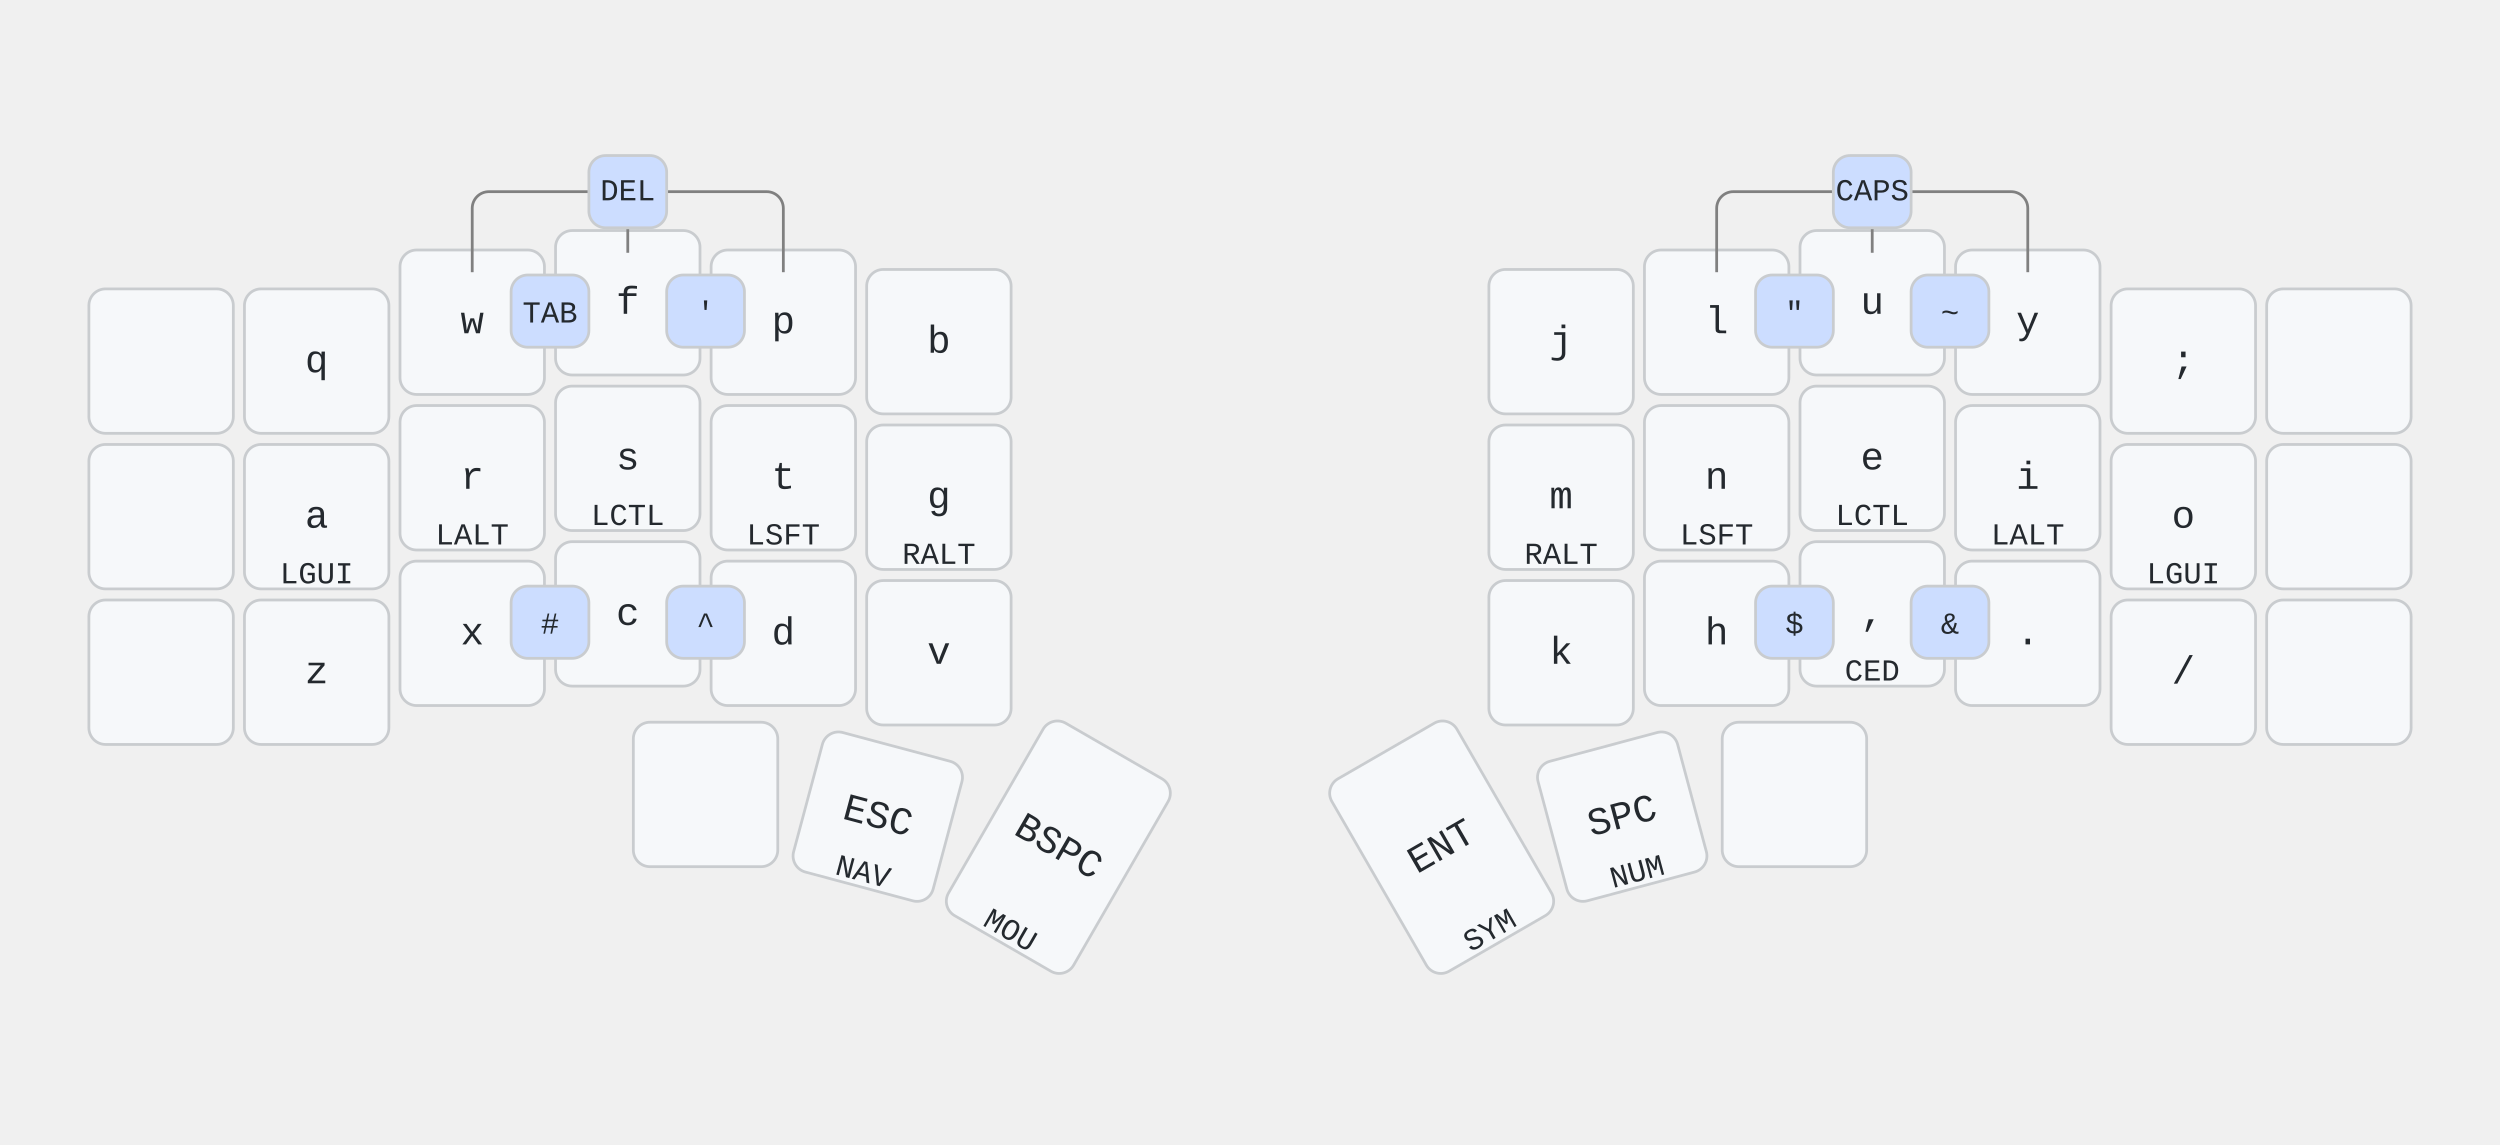
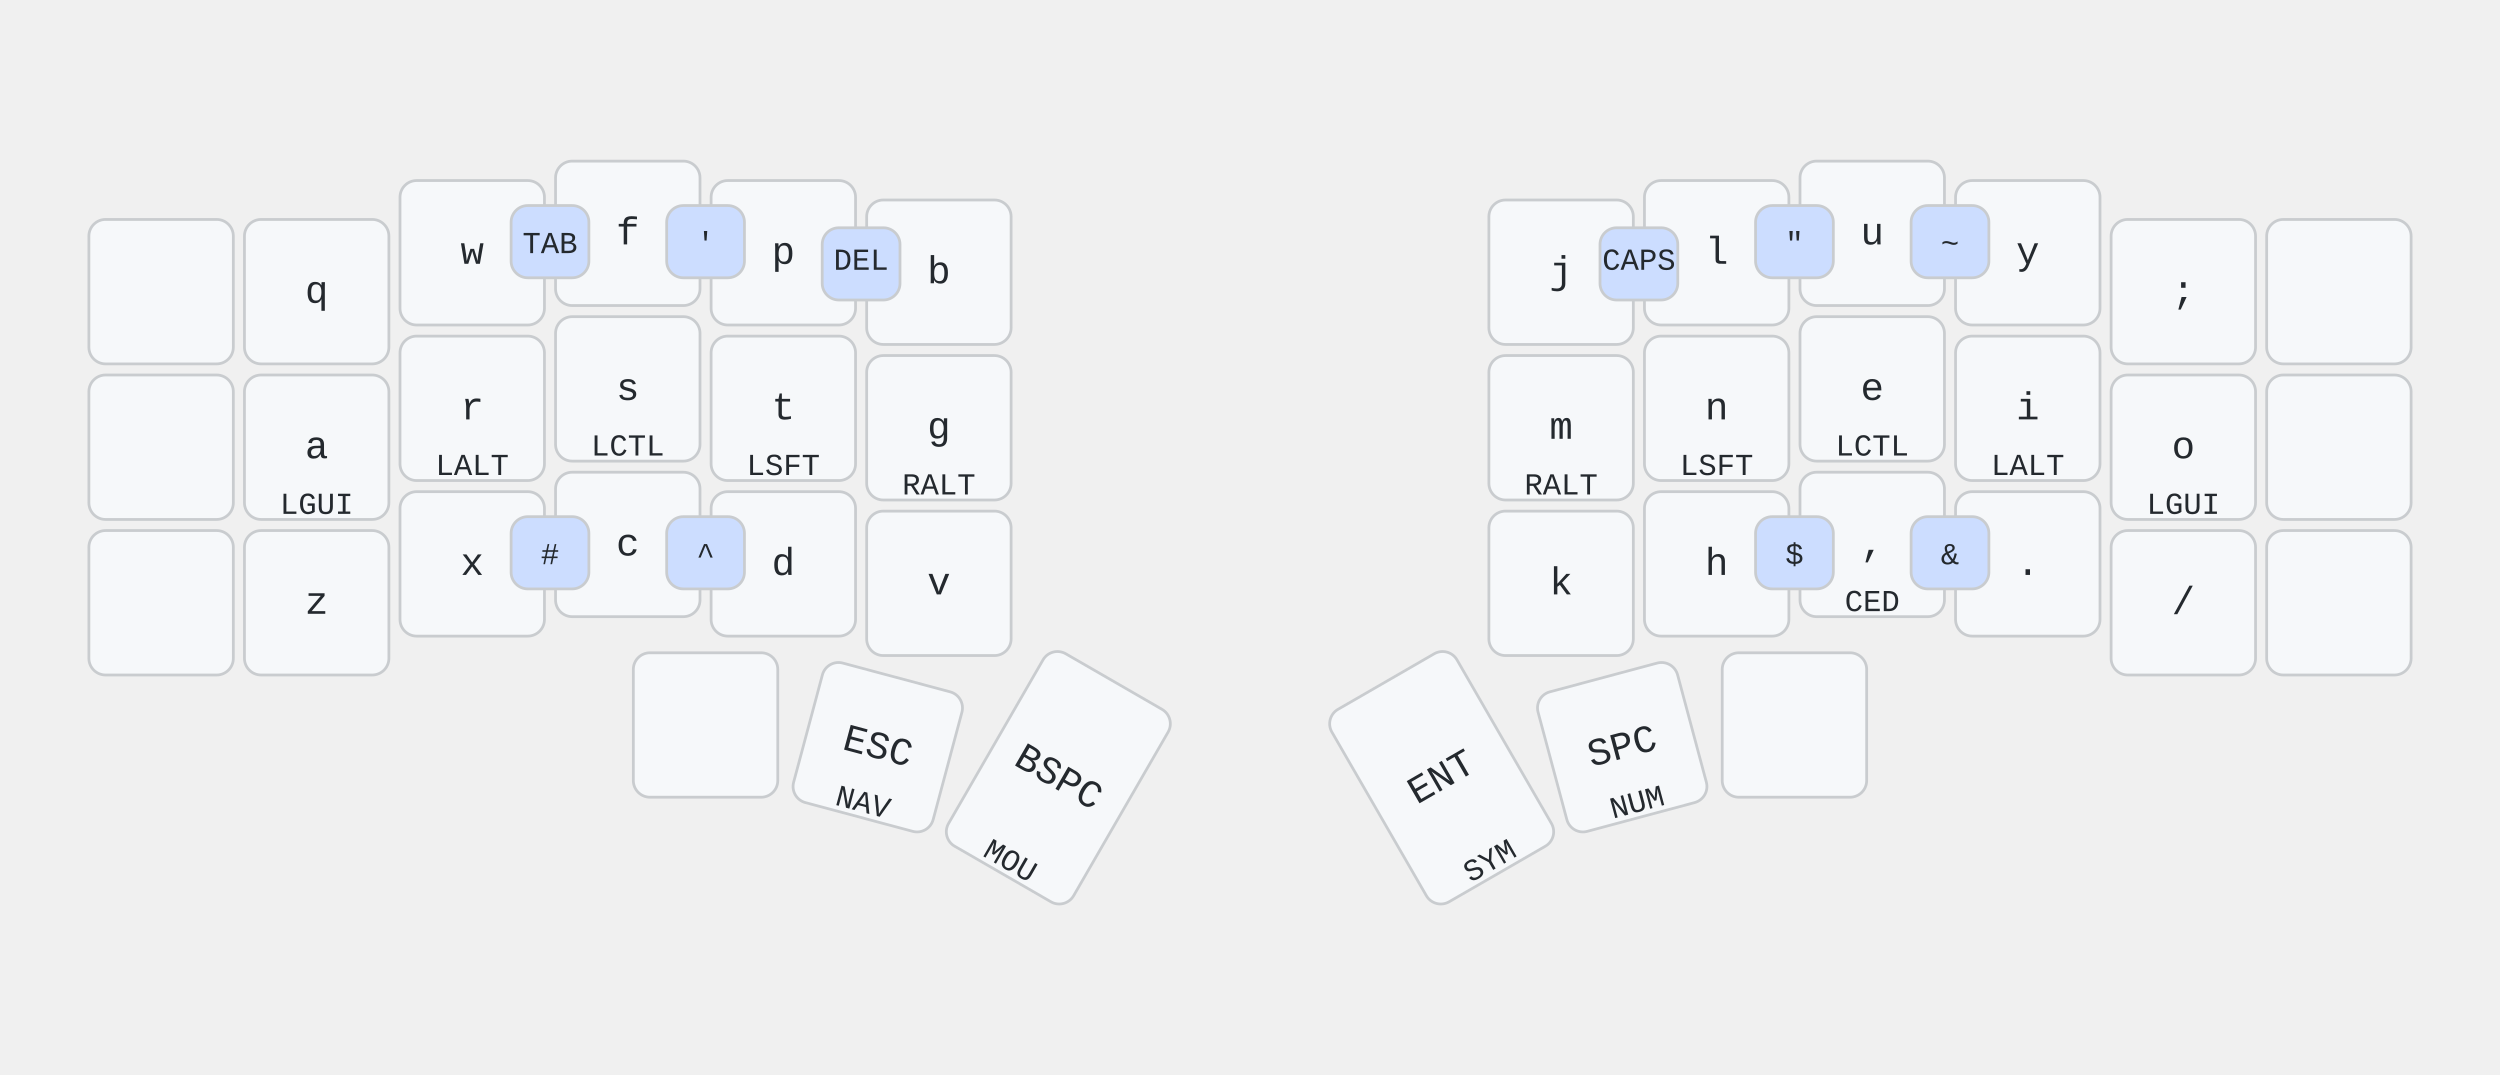
- <svg xmlns="http://www.w3.org/2000/svg" width="900" height="412" viewBox="0 0 900 412" class="keymap">
+ <svg xmlns="http://www.w3.org/2000/svg" width="900" height="387" viewBox="0 0 900 387" class="keymap">
  <style>/* inherit to force styles through use tags */
svg path {
    fill: inherit;
}

/* font and background color specifications */
svg.keymap {
    font-family: SFMono-Regular,Consolas,Liberation Mono,Menlo,monospace;
    font-size: 14px;
    font-kerning: normal;
    text-rendering: optimizeLegibility;
    fill: #24292e;
}

/* default key styling */
rect.key {
    fill: #f6f8fa;
}

rect.key, rect.combo {
    stroke: #c9cccf;
    stroke-width: 1;
}

/* default key side styling, only used is draw_key_sides is set */
rect.side {
    filter: brightness(90%);
}

/* color accent for combo boxes */
rect.combo, rect.combo-separate {
    fill: #cdf;
}

/* color accent for held keys */
rect.held, rect.combo.held {
    fill: #fdd;
}

/* color accent for ghost (optional) keys */
rect.ghost, rect.combo.ghost {
    stroke-dasharray: 4, 4;
    stroke-width: 2;
}

text {
    text-anchor: middle;
    dominant-baseline: middle;
}

/* styling for layer labels */
text.label {
    font-weight: bold;
    text-anchor: start;
    stroke: white;
    stroke-width: 4;
    paint-order: stroke;
}

/* styling for optional footer */
text.footer {
    text-anchor: end;
    dominant-baseline: auto;
    stroke: white;
    stroke-width: 4;
    paint-order: stroke;
}

/* styling for combo tap, and key non-tap label text */
text.combo, text.hold, text.shifted, text.left, text.right {
    font-size: 11px;
}

text.hold {
    text-anchor: middle;
    dominant-baseline: auto;
}

text.shifted {
    text-anchor: middle;
    dominant-baseline: hanging;
}

text.left {
    text-anchor: start;
}

text.right {
    text-anchor: end;
}

text.layer-activator {
    text-decoration: underline;
}

/* styling for hold/shifted label text in combo box */
text.combo.hold, text.combo.shifted, text.combo.left, text.combo.right {
    font-size: 8px;
}

/* lighter symbol for transparent keys */
text.trans {
    fill: #7b7e81;
}

/* styling for combo dendrons */
path.combo {
    stroke-width: 1;
    stroke: gray;
    fill: none;
}

/* Start Tabler Icons Cleanup */
/* cannot use height/width with glyphs */
.icon-tabler &gt; path {
    fill: inherit;
    stroke: inherit;
    stroke-width: 2;
}
/* hide tabler's default box */
.icon-tabler &gt; path[stroke="none"][fill="none"] {
    visibility: hidden;
}
/* End Tabler Icons Cleanup */
</style>
  <g transform="translate(30, 0)" class="layer-BASE">
-     <g transform="translate(0, 81)">
+     <g transform="translate(0, 56)">
      <g transform="translate(28, 49)" class="key keypos-0">
        <rect rx="6" ry="6" x="-26" y="-26" width="52" height="52" class="key" />
      </g>
      <g transform="translate(84, 49)" class="key keypos-1">
        <rect rx="6" ry="6" x="-26" y="-26" width="52" height="52" class="key" />
        <text x="0" y="0" class="key tap">q</text>
      </g>
      <g transform="translate(140, 35)" class="key keypos-2">
        <rect rx="6" ry="6" x="-26" y="-26" width="52" height="52" class="key" />
        <text x="0" y="0" class="key tap">w</text>
      </g>
      <g transform="translate(196, 28)" class="key keypos-3">
        <rect rx="6" ry="6" x="-26" y="-26" width="52" height="52" class="key" />
        <text x="0" y="0" class="key tap">f</text>
      </g>
      <g transform="translate(252, 35)" class="key keypos-4">
        <rect rx="6" ry="6" x="-26" y="-26" width="52" height="52" class="key" />
        <text x="0" y="0" class="key tap">p</text>
      </g>
      <g transform="translate(308, 42)" class="key keypos-5">
        <rect rx="6" ry="6" x="-26" y="-26" width="52" height="52" class="key" />
        <text x="0" y="0" class="key tap">b</text>
      </g>
      <g transform="translate(532, 42)" class="key keypos-6">
        <rect rx="6" ry="6" x="-26" y="-26" width="52" height="52" class="key" />
        <text x="0" y="0" class="key tap">j</text>
      </g>
      <g transform="translate(588, 35)" class="key keypos-7">
        <rect rx="6" ry="6" x="-26" y="-26" width="52" height="52" class="key" />
        <text x="0" y="0" class="key tap">l</text>
      </g>
      <g transform="translate(644, 28)" class="key keypos-8">
        <rect rx="6" ry="6" x="-26" y="-26" width="52" height="52" class="key" />
        <text x="0" y="0" class="key tap">u</text>
      </g>
      <g transform="translate(700, 35)" class="key keypos-9">
        <rect rx="6" ry="6" x="-26" y="-26" width="52" height="52" class="key" />
        <text x="0" y="0" class="key tap">y</text>
      </g>
      <g transform="translate(756, 49)" class="key keypos-10">
        <rect rx="6" ry="6" x="-26" y="-26" width="52" height="52" class="key" />
        <text x="0" y="0" class="key tap">;</text>
      </g>
      <g transform="translate(812, 49)" class="key keypos-11">
        <rect rx="6" ry="6" x="-26" y="-26" width="52" height="52" class="key" />
      </g>
      <g transform="translate(28, 105)" class="key keypos-12">
        <rect rx="6" ry="6" x="-26" y="-26" width="52" height="52" class="key" />
      </g>
      <g transform="translate(84, 105)" class="key keypos-13">
        <rect rx="6" ry="6" x="-26" y="-26" width="52" height="52" class="key" />
        <text x="0" y="0" class="key tap">a</text>
        <text x="0" y="24" class="key hold">LGUI</text>
      </g>
      <g transform="translate(140, 91)" class="key keypos-14">
        <rect rx="6" ry="6" x="-26" y="-26" width="52" height="52" class="key" />
        <text x="0" y="0" class="key tap">r</text>
        <text x="0" y="24" class="key hold">LALT</text>
      </g>
      <g transform="translate(196, 84)" class="key keypos-15">
        <rect rx="6" ry="6" x="-26" y="-26" width="52" height="52" class="key" />
        <text x="0" y="0" class="key tap">s</text>
        <text x="0" y="24" class="key hold">LCTL</text>
      </g>
      <g transform="translate(252, 91)" class="key keypos-16">
        <rect rx="6" ry="6" x="-26" y="-26" width="52" height="52" class="key" />
        <text x="0" y="0" class="key tap">t</text>
        <text x="0" y="24" class="key hold">LSFT</text>
      </g>
      <g transform="translate(308, 98)" class="key keypos-17">
        <rect rx="6" ry="6" x="-26" y="-26" width="52" height="52" class="key" />
        <text x="0" y="0" class="key tap">g</text>
        <text x="0" y="24" class="key hold">RALT</text>
      </g>
      <g transform="translate(532, 98)" class="key keypos-18">
        <rect rx="6" ry="6" x="-26" y="-26" width="52" height="52" class="key" />
        <text x="0" y="0" class="key tap">m</text>
        <text x="0" y="24" class="key hold">RALT</text>
      </g>
      <g transform="translate(588, 91)" class="key keypos-19">
        <rect rx="6" ry="6" x="-26" y="-26" width="52" height="52" class="key" />
        <text x="0" y="0" class="key tap">n</text>
        <text x="0" y="24" class="key hold">LSFT</text>
      </g>
      <g transform="translate(644, 84)" class="key keypos-20">
        <rect rx="6" ry="6" x="-26" y="-26" width="52" height="52" class="key" />
        <text x="0" y="0" class="key tap">e</text>
        <text x="0" y="24" class="key hold">LCTL</text>
      </g>
      <g transform="translate(700, 91)" class="key keypos-21">
        <rect rx="6" ry="6" x="-26" y="-26" width="52" height="52" class="key" />
        <text x="0" y="0" class="key tap">i</text>
        <text x="0" y="24" class="key hold">LALT</text>
      </g>
      <g transform="translate(756, 105)" class="key keypos-22">
        <rect rx="6" ry="6" x="-26" y="-26" width="52" height="52" class="key" />
        <text x="0" y="0" class="key tap">o</text>
        <text x="0" y="24" class="key hold">LGUI</text>
      </g>
      <g transform="translate(812, 105)" class="key keypos-23">
        <rect rx="6" ry="6" x="-26" y="-26" width="52" height="52" class="key" />
      </g>
      <g transform="translate(28, 161)" class="key keypos-24">
        <rect rx="6" ry="6" x="-26" y="-26" width="52" height="52" class="key" />
      </g>
      <g transform="translate(84, 161)" class="key keypos-25">
        <rect rx="6" ry="6" x="-26" y="-26" width="52" height="52" class="key" />
        <text x="0" y="0" class="key tap">z</text>
      </g>
      <g transform="translate(140, 147)" class="key keypos-26">
        <rect rx="6" ry="6" x="-26" y="-26" width="52" height="52" class="key" />
        <text x="0" y="0" class="key tap">x</text>
      </g>
      <g transform="translate(196, 140)" class="key keypos-27">
        <rect rx="6" ry="6" x="-26" y="-26" width="52" height="52" class="key" />
        <text x="0" y="0" class="key tap">c</text>
      </g>
      <g transform="translate(252, 147)" class="key keypos-28">
        <rect rx="6" ry="6" x="-26" y="-26" width="52" height="52" class="key" />
        <text x="0" y="0" class="key tap">d</text>
      </g>
      <g transform="translate(308, 154)" class="key keypos-29">
        <rect rx="6" ry="6" x="-26" y="-26" width="52" height="52" class="key" />
        <text x="0" y="0" class="key tap">v</text>
      </g>
      <g transform="translate(532, 154)" class="key keypos-30">
        <rect rx="6" ry="6" x="-26" y="-26" width="52" height="52" class="key" />
        <text x="0" y="0" class="key tap">k</text>
      </g>
      <g transform="translate(588, 147)" class="key keypos-31">
        <rect rx="6" ry="6" x="-26" y="-26" width="52" height="52" class="key" />
        <text x="0" y="0" class="key tap">h</text>
      </g>
      <g transform="translate(644, 140)" class="key keypos-32">
        <rect rx="6" ry="6" x="-26" y="-26" width="52" height="52" class="key" />
        <text x="0" y="0" class="key tap">,</text>
        <text x="0" y="24" class="key hold">CED</text>
      </g>
      <g transform="translate(700, 147)" class="key keypos-33">
        <rect rx="6" ry="6" x="-26" y="-26" width="52" height="52" class="key" />
        <text x="0" y="0" class="key tap">.</text>
      </g>
      <g transform="translate(756, 161)" class="key keypos-34">
        <rect rx="6" ry="6" x="-26" y="-26" width="52" height="52" class="key" />
        <text x="0" y="0" class="key tap">/</text>
      </g>
      <g transform="translate(812, 161)" class="key keypos-35">
        <rect rx="6" ry="6" x="-26" y="-26" width="52" height="52" class="key" />
      </g>
      <g transform="translate(224, 205)" class="key keypos-36">
        <rect rx="6" ry="6" x="-26" y="-26" width="52" height="52" class="key" />
      </g>
      <g transform="translate(286, 213) rotate(15.0)" class="key keypos-37">
        <rect rx="6" ry="6" x="-26" y="-26" width="52" height="52" class="key" />
        <text x="0" y="0" class="key tap">ESC</text>
        <text x="0" y="24" class="key hold">NAV</text>
      </g>
      <g transform="translate(351, 224) rotate(30.0)" class="key keypos-38">
        <rect rx="6" ry="6" x="-26" y="-40" width="52" height="80" class="key" />
        <text x="0" y="0" class="key tap">BSPC</text>
        <text x="0" y="38" class="key hold">MOU</text>
      </g>
      <g transform="translate(489, 224) rotate(-30.0)" class="key keypos-39">
        <rect rx="6" ry="6" x="-26" y="-40" width="52" height="80" class="key" />
        <text x="0" y="0" class="key tap">ENT</text>
        <text x="0" y="38" class="key hold">SYM</text>
      </g>
      <g transform="translate(554, 213) rotate(-15.0)" class="key keypos-40">
        <rect rx="6" ry="6" x="-26" y="-26" width="52" height="52" class="key" />
        <text x="0" y="0" class="key tap">SPC</text>
        <text x="0" y="24" class="key hold">NUM</text>
      </g>
      <g transform="translate(616, 205)" class="key keypos-41">
        <rect rx="6" ry="6" x="-26" y="-26" width="52" height="52" class="key" />
      </g>
      <g class="combo combopos-0">
        <rect rx="6" ry="6" x="154" y="18" width="28" height="26" class="combo" />
        <text x="168" y="32" class="combo tap">TAB</text>
      </g>
      <g class="combo combopos-1">
        <rect rx="6" ry="6" x="210" y="18" width="28" height="26" class="combo" />
        <text x="224" y="32" class="combo tap">'</text>
      </g>
      <g class="combo combopos-2">
        <rect rx="6" ry="6" x="154" y="130" width="28" height="26" class="combo" />
        <text x="168" y="144" class="combo tap">#</text>
      </g>
      <g class="combo combopos-3">
        <rect rx="6" ry="6" x="210" y="130" width="28" height="26" class="combo" />
        <text x="224" y="144" class="combo tap">^</text>
      </g>
      <g class="combo combopos-4">
        <rect rx="6" ry="6" x="602" y="18" width="28" height="26" class="combo" />
        <text x="616" y="32" class="combo tap">"</text>
      </g>
      <g class="combo combopos-5">
        <rect rx="6" ry="6" x="658" y="18" width="28" height="26" class="combo" />
        <text x="672" y="32" class="combo tap">~</text>
      </g>
      <g class="combo combopos-6">
        <rect rx="6" ry="6" x="602" y="130" width="28" height="26" class="combo" />
        <text x="616" y="144" class="combo tap">$</text>
      </g>
      <g class="combo combopos-7">
        <rect rx="6" ry="6" x="658" y="130" width="28" height="26" class="combo" />
        <text x="672" y="144" class="combo tap">&amp;</text>
      </g>
      <g class="combo combopos-8">
-         <path d="M644,-12 h-50 a6.0,6.0 0 0 0 -6.0,6.0 v23" class="combo" />
-         <path d="M644,-12 l0,22" class="combo" />
-         <path d="M644,-12 h50 a6.0,6.0 0 0 1 6.0,6.0 v23" class="combo" />
-         <rect rx="6" ry="6" x="630" y="-25" width="28" height="26" class="combo" />
-         <text x="644" y="-12" class="combo tap">CAPS</text>
+         <rect rx="6" ry="6" x="546" y="26" width="28" height="26" class="combo" />
+         <text x="560" y="38" class="combo tap">CAPS</text>
      </g>
      <g class="combo combopos-9">
-         <path d="M196,-12 h-50 a6.0,6.0 0 0 0 -6.0,6.0 v23" class="combo" />
-         <path d="M196,-12 l0,22" class="combo" />
-         <path d="M196,-12 h50 a6.0,6.0 0 0 1 6.0,6.0 v23" class="combo" />
-         <rect rx="6" ry="6" x="182" y="-25" width="28" height="26" class="combo" />
-         <text x="196" y="-12" class="combo tap">DEL</text>
+         <rect rx="6" ry="6" x="266" y="26" width="28" height="26" class="combo" />
+         <text x="280" y="38" class="combo tap">DEL</text>
      </g>
    </g>
  </g>
</svg>
